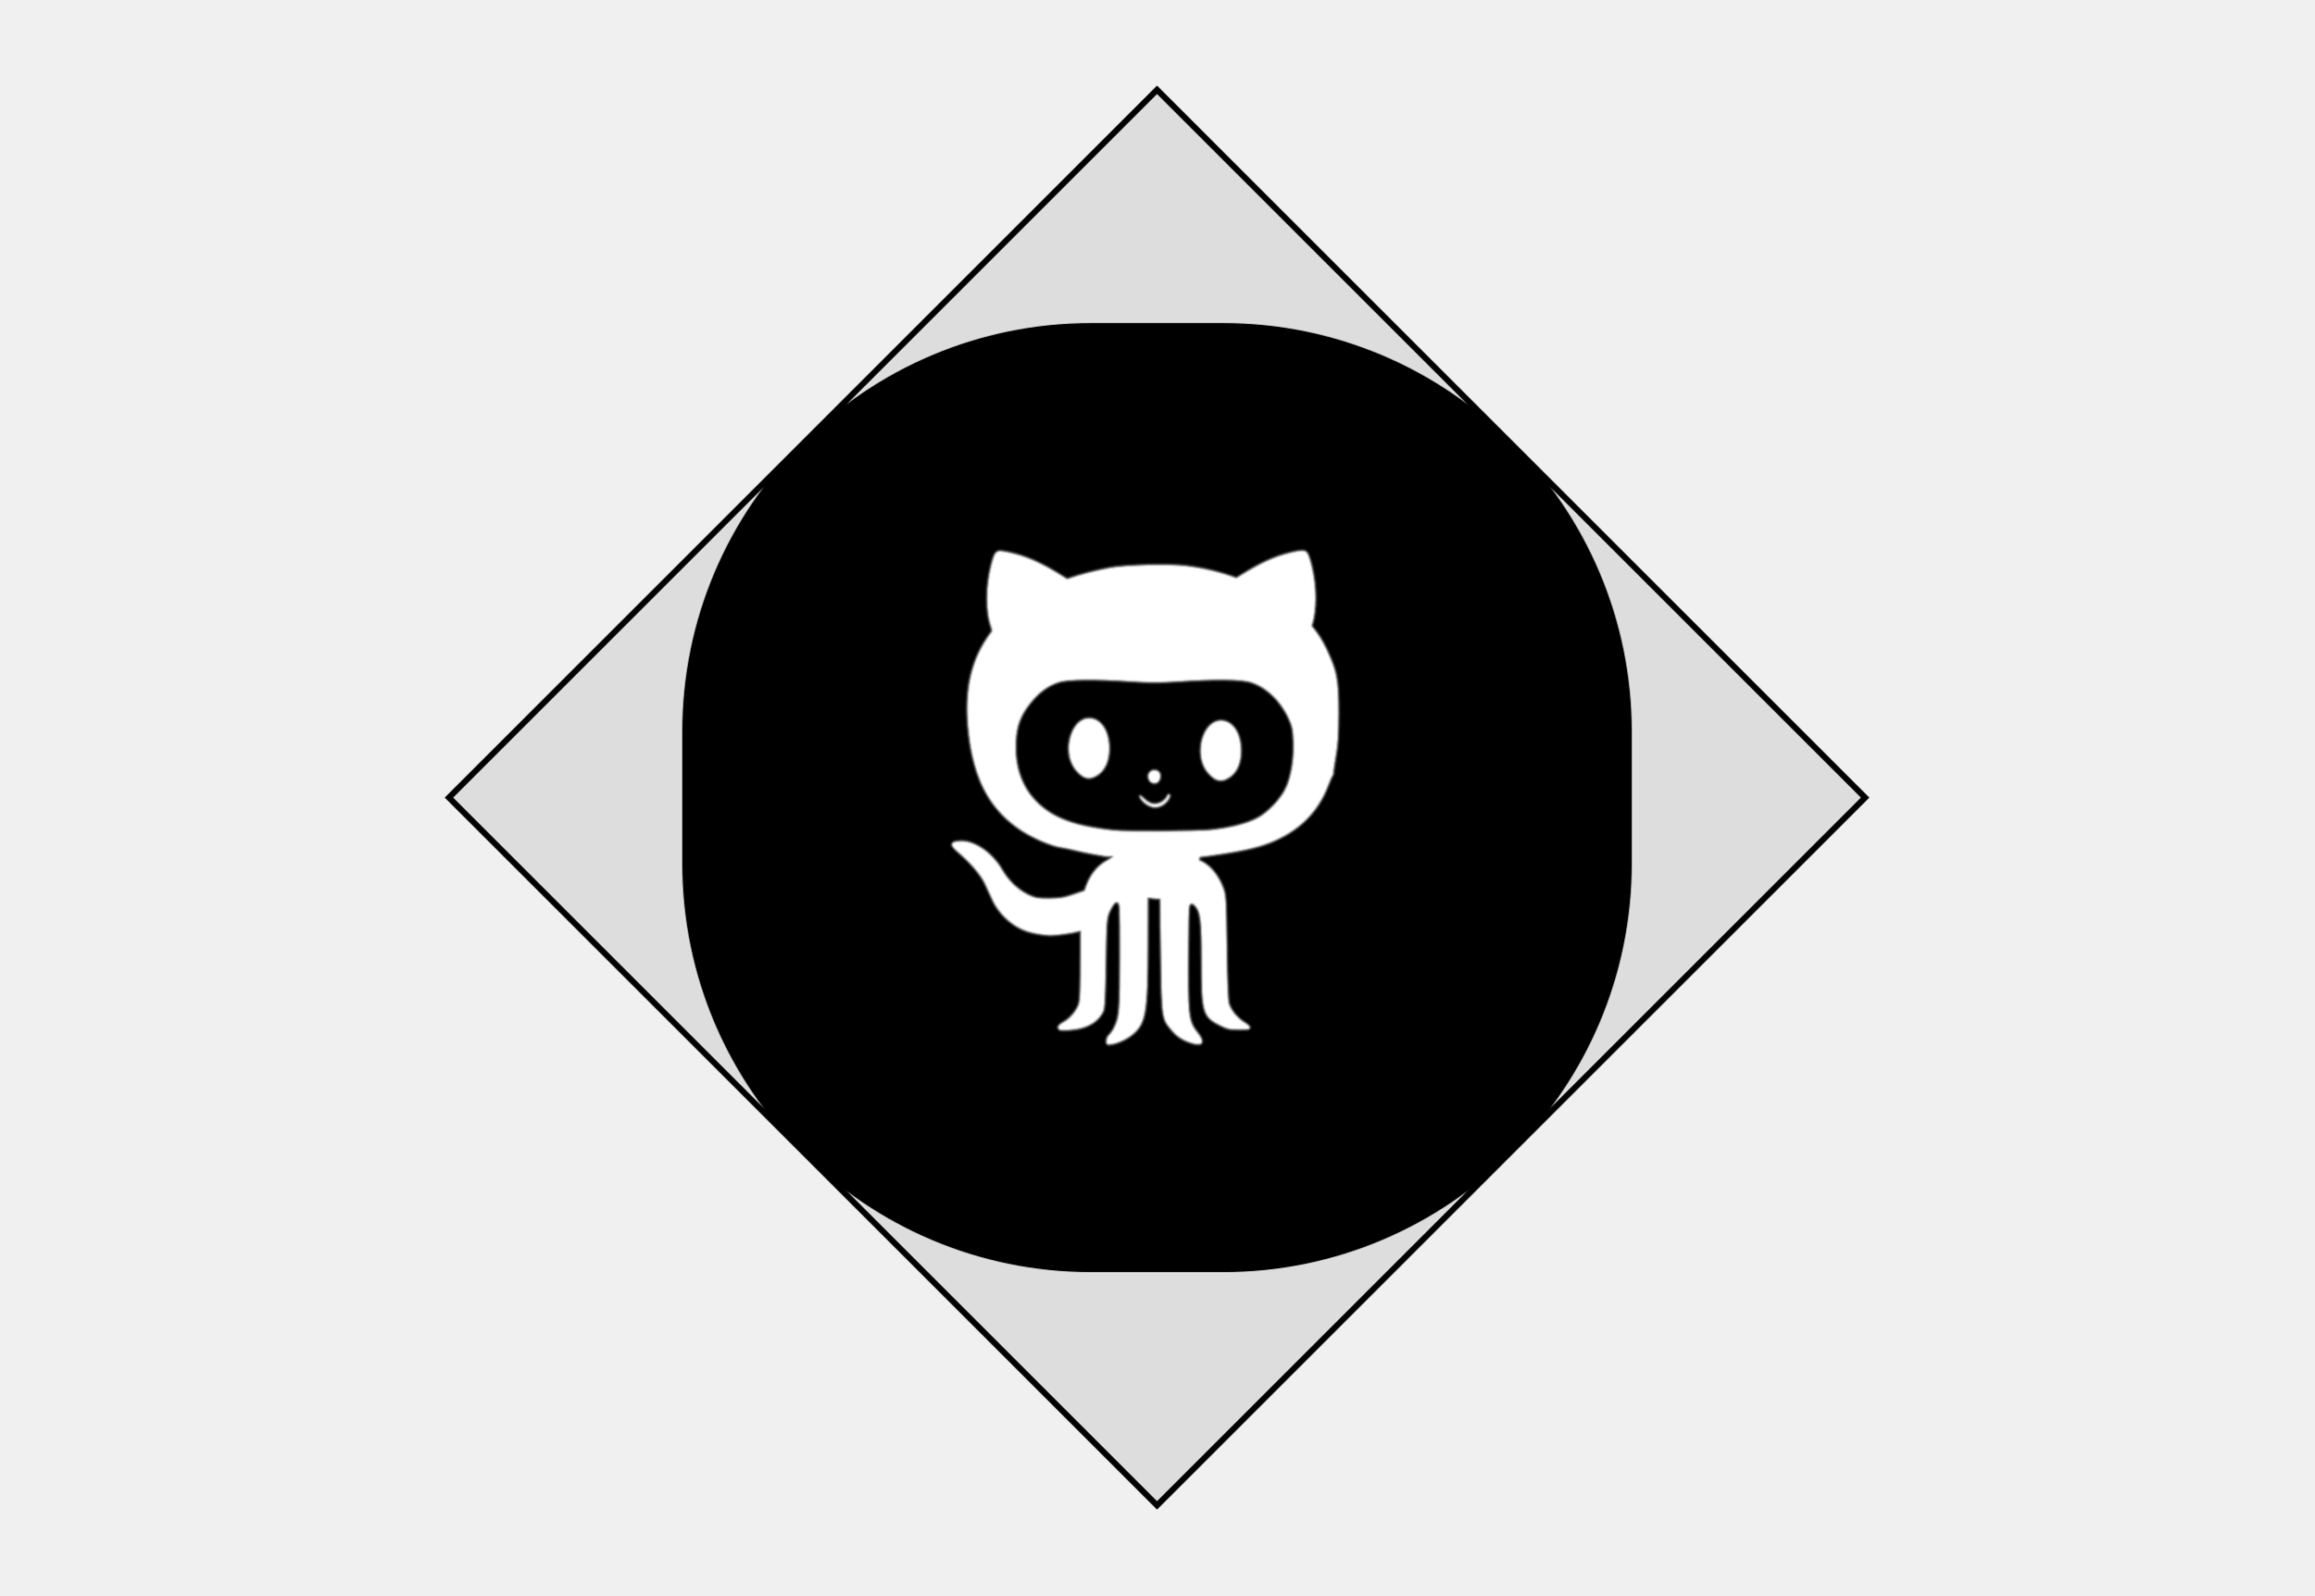
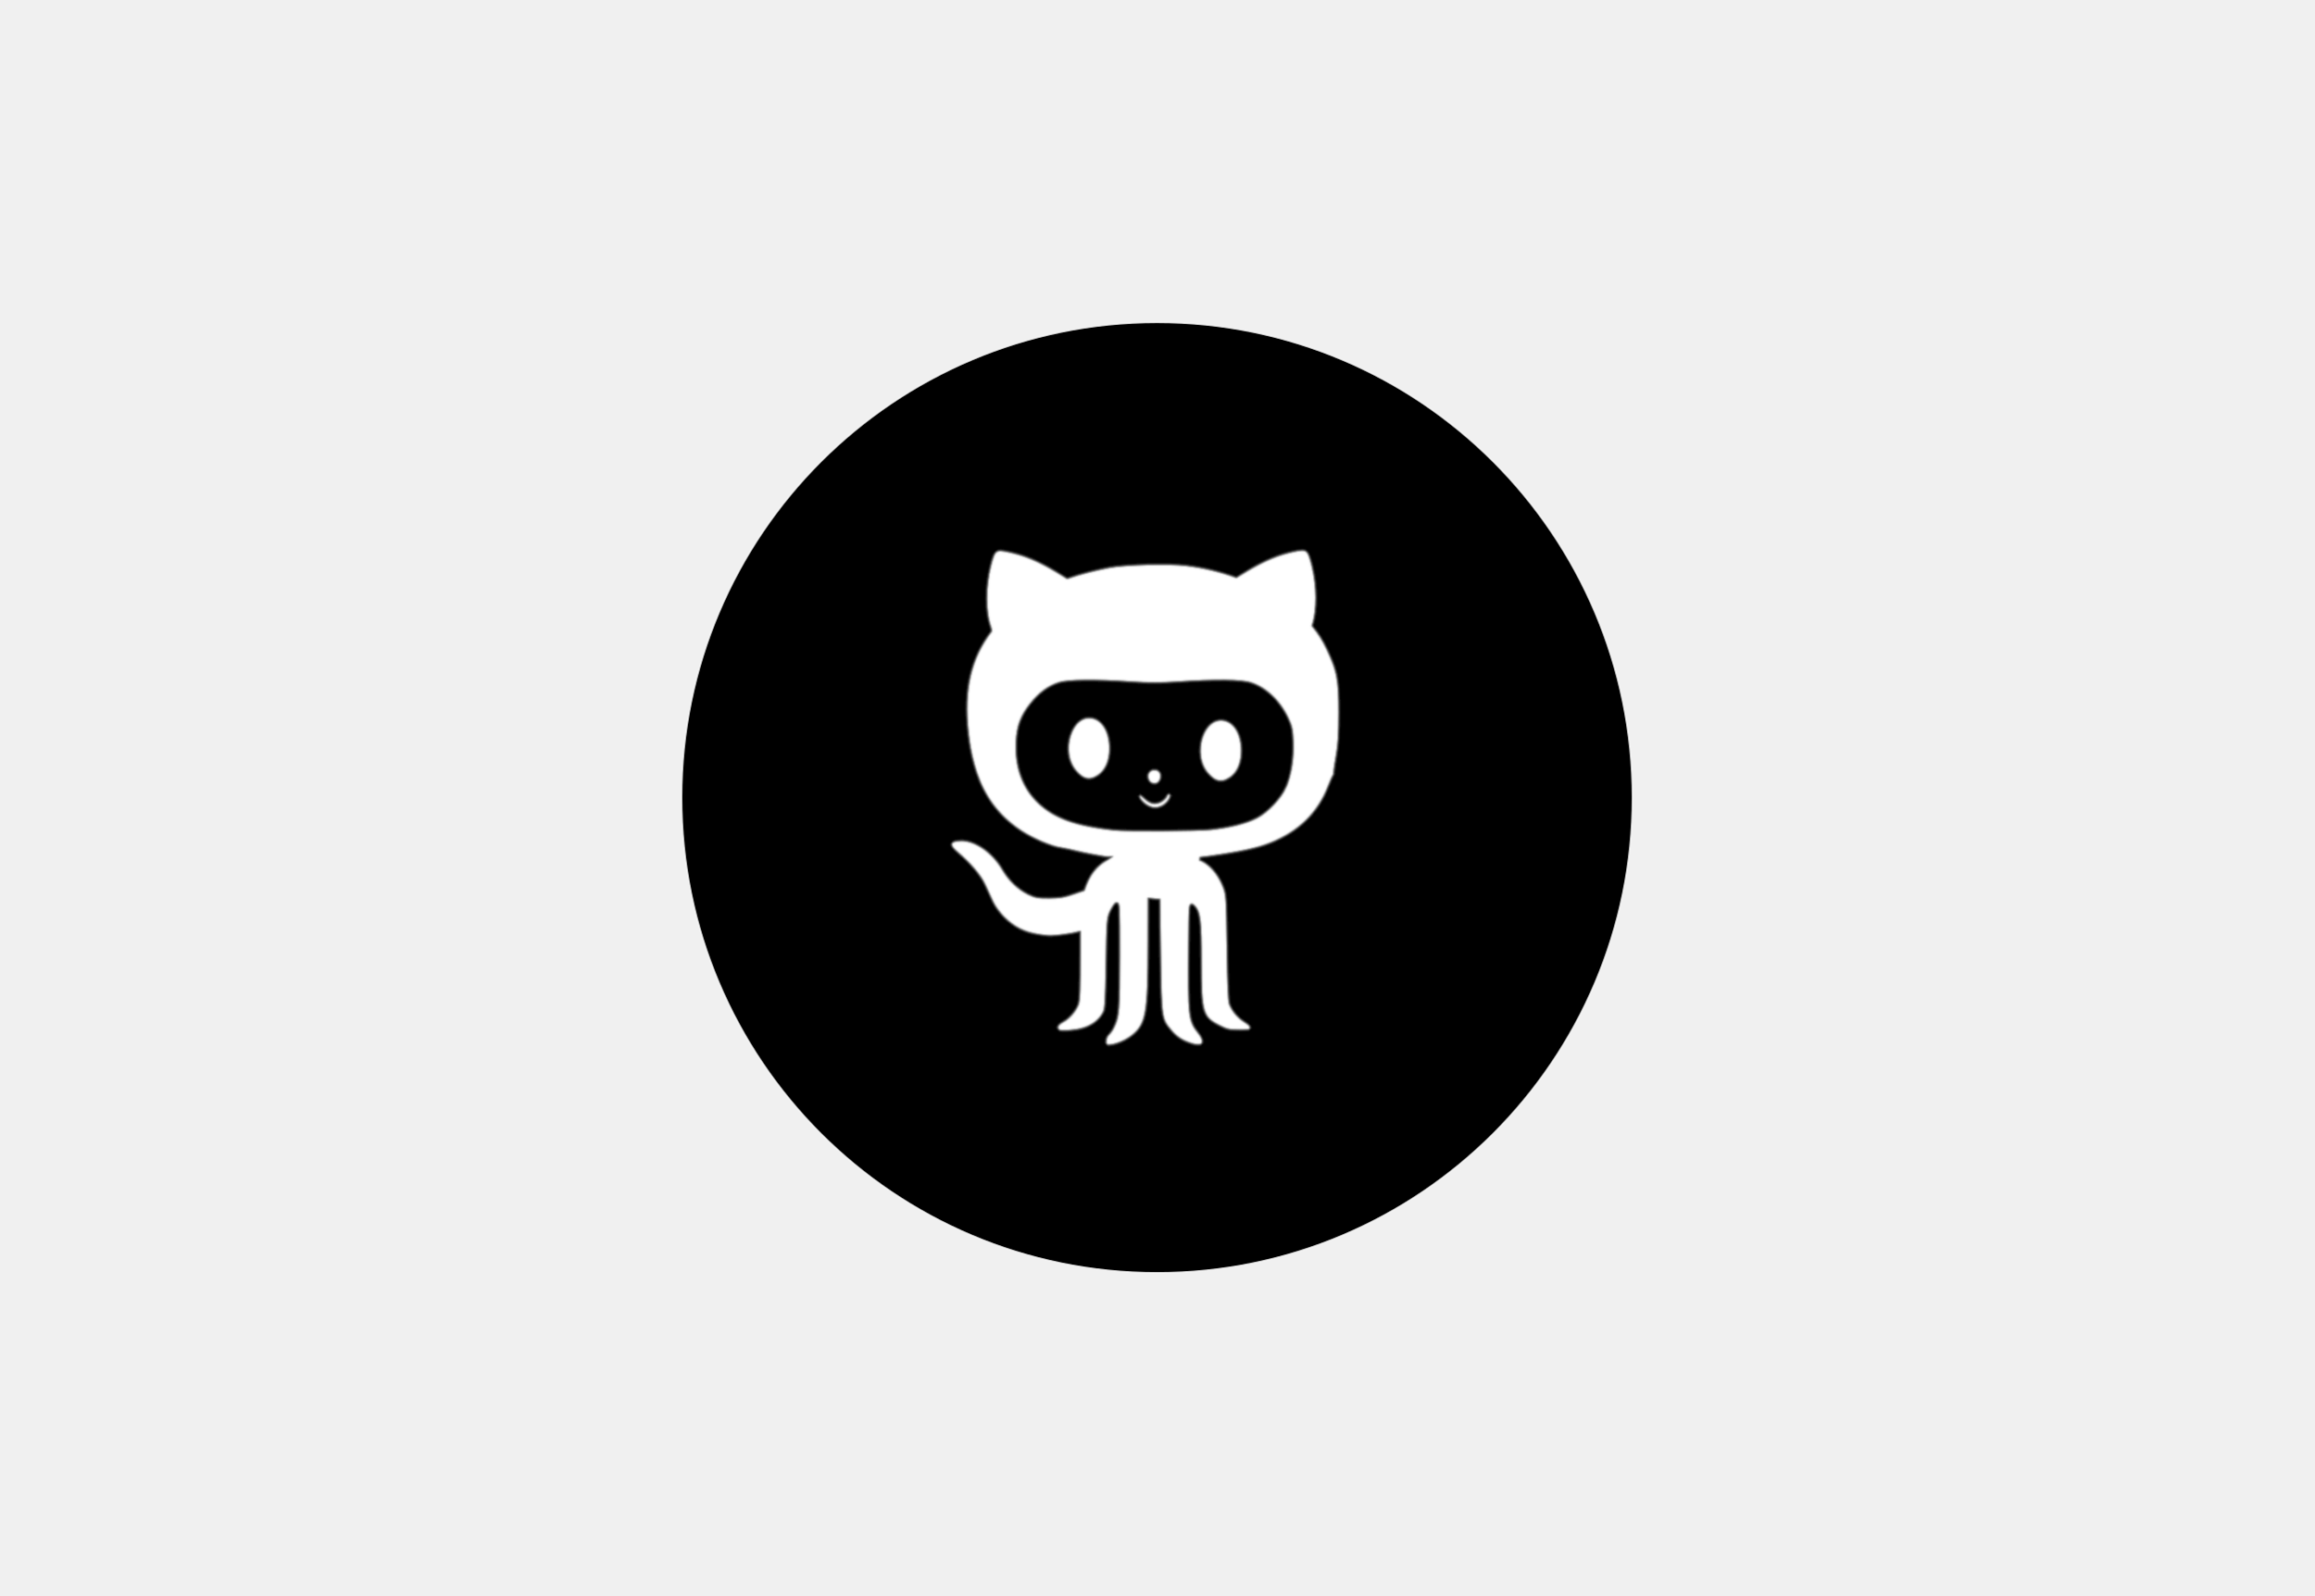
<svg xmlns="http://www.w3.org/2000/svg" width="580" height="400">
  <defs>
    <filter height="200%" width="200%" y="-50%" x="-50%" id="svg_1_blur">
      <feGaussianBlur stdDeviation="0" in="SourceGraphic" />
    </filter>
    <filter height="200%" width="200%" y="-50%" x="-50%" id="svg_3_blur">
      <feGaussianBlur stdDeviation="0.3" in="SourceGraphic" />
    </filter>
  </defs>
  <g>
-     <rect fill="none" id="canvas_background" height="402" width="582" y="-1" x="-1" />
    <g display="none" overflow="visible" y="0" x="0" height="100%" width="100%" id="canvasGrid">
-       <rect fill="url(#gridpattern)" stroke-width="0" y="0" x="0" height="100%" width="100%" />
-     </g>
+   </g>
  </g>
  <g>
-     <rect stroke="#000" filter="url(#svg_1_blur)" transform="rotate(-45 290,200) " id="svg_1" height="251" width="251" y="74.5" x="164.5" stroke-width="1.5" fill="#DDDDDD" />
-     <rect rx="100" stroke="#000" id="svg_2" height="233" width="233" y="83.5" x="173.5" stroke-opacity="null" stroke-width="5" fill="#000000" />
+     <rect rx="200" stroke="#000" id="svg_2" height="233" width="233" y="83.5" x="173.5" stroke-opacity="null" stroke-width="5" fill="#000000" />
    <path filter="url(#svg_3_blur)" id="svg_3" d="m352.503,197.401c-6.093,-1.07 -12.434,-1.774 -17.583,-1.965l-0.908,-0.032c0.208,-0.477 0.365,-0.8 0.416,-0.847c0.112,-0.095 0.203,-0.498 0.213,-0.89c0,-0.217 0.091,-0.921 0.233,-1.854c1.395,0.053 3.247,0.095 5.266,0.111c7.797,0.064 15.955,0.72 21.551,1.753c3.333,0.614 4.434,0.593 1.973,-0.032c-2.491,-0.63 -9.877,-1.557 -15.762,-1.959c-3.952,-0.281 -9.619,-0.387 -12.957,-0.328c0.096,-0.604 0.208,-1.276 0.325,-1.965c0.472,-2.664 0.629,-5.344 0.639,-10.677c0.01,-8.272 -0.416,-10.549 -2.998,-16.02c-1.05,-2.235 -2.237,-4.131 -3.673,-5.847c1.253,-3.861 1.223,-9.84 -0.076,-15.083c-1.07,-4.3 -1.446,-4.576 -5.18,-3.75c-3.166,0.704 -5.702,1.663 -8.954,3.374c-1.537,0.81 -3.658,2.071 -5.195,3.061c-4.008,-1.472 -8.153,-2.447 -12.576,-2.971c-4.485,-0.53 -15.478,-0.233 -19.379,0.519c-3.815,0.736 -7.25,1.636 -10.359,2.706c-1.552,-1.001 -3.805,-2.351 -5.413,-3.199c-3.267,-1.716 -5.804,-2.669 -8.979,-3.374c-3.724,-0.831 -4.109,-0.551 -5.175,3.75c-1.319,5.312 -1.329,11.392 -0.025,15.242c0.152,0.44 0.244,0.752 0.279,0.996c-5.286,6.948 -7.011,14.723 -5.865,25.574c0.299,2.828 0.761,5.423 1.405,7.801c-3.374,-0.021 -8.173,0.106 -11.638,0.339c-5.895,0.408 -13.281,1.324 -15.772,1.954c-2.455,0.625 -1.365,0.646 1.973,0.037c5.596,-1.027 13.758,-1.695 21.551,-1.753c1.471,-0.005 2.846,-0.037 4.028,-0.069c0.355,1.255 0.761,2.452 1.223,3.591l-0.036,0.005c-5.149,0.185 -11.486,0.89 -17.578,1.959c-4.571,0.8 -11.318,2.399 -12.104,2.86c-0.827,0.482 -0.152,0.376 3.389,-0.561c6.458,-1.705 14.854,-3.013 25.254,-3.924l1.162,-0.106c2.232,5.412 5.672,9.543 10.532,12.763c2.973,1.975 7.737,4.004 10.136,4.321c0.66,0.085 2.577,0.498 4.261,0.911c1.689,0.413 4.992,1.033 7.336,1.388l0.056,0c-0.046,0.032 -0.086,0.053 -0.127,0.085c-2.841,1.541 -4.688,3.94 -5.93,7.716c-0.558,0.175 -1.253,0.413 -2.004,0.683c-2.684,0.953 -3.729,1.149 -6.448,1.17c-2.821,0.021 -3.49,-0.106 -5.175,-0.932c-2.45,-1.192 -4.733,-3.384 -6.255,-6c-2.542,-4.374 -6.935,-7.467 -10.598,-7.467c-3.13,0 -3.724,1.324 -1.461,3.257c3.409,2.907 5.956,5.873 7.001,8.14c0.588,1.271 1.492,3.236 2.014,4.364c0.553,1.202 1.735,2.833 2.861,3.961c2.648,2.637 5.205,3.898 9.02,4.491c2.557,0.392 3.186,0.392 6.204,-0.011c1.456,-0.185 2.684,-0.402 3.785,-0.673c0,1.292 0,2.78 0,4.528c0,9.353 -0.107,12.361 -0.462,13.24c-0.67,1.674 -2.171,3.395 -3.632,4.168c-1.456,0.773 -1.907,1.626 -1.294,2.41c0.34,0.424 0.994,0.498 3.191,0.35c4.17,-0.27 7.118,-1.88 8.619,-4.719c0.482,-0.911 0.594,-2.743 0.746,-12.276c0.162,-10.343 0.233,-11.339 0.878,-12.816c0.391,-0.879 0.954,-1.832 1.268,-2.092c0.528,-0.455 0.563,0.445 0.563,12.816c-0.005,13.653 -0.137,15.3 -1.446,17.927c-0.294,0.598 -0.852,1.377 -1.243,1.748c-0.685,0.651 -0.974,2.32 -0.497,2.823c0.786,0.816 4.728,-0.466 6.879,-2.235c3.663,-3.029 4.099,-5.534 4.13,-23.625l0.015,-10.613l1.111,0.111l1.111,0.106l0.183,13.881c0.208,15.628 0.238,15.856 2.785,18.875c1.446,1.705 2.902,2.648 5.271,3.384c3.171,0.996 4.124,-0.54 1.994,-3.204c-2.318,-2.897 -2.43,-4.004 -2.303,-21.152c0.086,-10.994 0.086,-10.994 0.766,-10.354c1.431,1.356 1.705,3.58 1.705,13.891c0,12.806 0.35,14.024 4.683,16.258c2.024,1.033 2.592,1.16 5.185,1.17c2.76,0.011 2.927,-0.032 3.029,-0.784c0.086,-0.609 -0.254,-1.022 -1.542,-1.843c-1.689,-1.086 -2.861,-2.473 -3.597,-4.221c-0.279,-0.673 -0.467,-5.079 -0.594,-14.151c-0.183,-12.673 -0.223,-13.25 -0.979,-15.236c-1.02,-2.669 -2.577,-4.777 -4.551,-6.175c-0.512,-0.35 -1.025,-0.641 -1.689,-0.858c0.817,-0.085 1.608,-0.175 2.374,-0.291c7.975,-1.107 12.191,-2.028 15.575,-3.395c7.158,-2.876 11.998,-7.653 14.621,-14.426c0.233,-0.604 0.467,-1.176 0.665,-1.636l2.019,0.175c10.405,0.916 18.801,2.224 25.259,3.935c3.541,0.937 4.216,1.049 3.389,0.556c-0.771,-0.45 -7.518,-2.044 -12.084,-2.844zm-30.51,-0.164c-1.182,2.712 -4.48,6.196 -7.143,7.563c-2.628,1.356 -6.747,2.388 -11.415,2.881c-3.191,0.339 -20.988,0.44 -23.925,0.138c-9.725,-0.996 -15.174,-2.95 -19.192,-6.864c-3.805,-3.718 -5.58,-8.765 -5.271,-14.977c0.198,-3.887 1.096,-6.329 3.445,-9.294c2.136,-2.701 4.383,-4.369 7.031,-5.216c2.217,-0.71 9.02,-0.773 18.167,-0.159c4.043,0.27 7.386,0.27 11.425,0c9.568,-0.63 15.955,-0.561 18.314,0.201c3.708,1.197 7.087,4.417 9.116,8.706c0.913,1.917 1.091,2.733 1.223,5.693c0.183,4.078 -0.492,8.41 -1.776,11.328zm-48.246,-17.508c-5.443,-0.996 -8.553,8.733 -4.378,13.701c1.984,2.357 3.744,2.743 5.946,1.313c2.039,-1.329 3.145,-3.813 3.145,-7.033c0,-4.295 -1.872,-7.451 -4.713,-7.981zm33.041,0.583c-5.443,-0.996 -8.558,8.722 -4.383,13.695c1.989,2.357 3.744,2.749 5.951,1.308c2.034,-1.324 3.145,-3.813 3.145,-7.033c0,-4.279 -1.872,-7.446 -4.713,-7.97zm-14.641,19.129c-0.117,0.392 -0.685,0.974 -1.258,1.287c-1.451,0.778 -2.496,0.508 -4.028,-0.948c-0.949,-0.895 -1.38,-1.366 -1.669,-0.429c-0.269,0.869 1.42,2.611 2.724,3.146c1.197,0.498 2.055,0.514 3.353,-0.053c1.289,-0.561 2.415,-2.071 2.415,-3.05c0,-0.911 -1.253,-0.869 -1.537,0.048zm-1.608,-3.045c0.827,-0.763 1.015,-2.33 0.223,-3.162s-2.4,-0.704 -3.029,0.228c-0.731,1.091 -0.34,1.922 0.183,2.807c0.812,0.657 1.902,0.789 2.623,0.127z" fill-opacity="null" stroke-opacity="null" stroke="#000" fill="#fff" />
  </g>
</svg>
